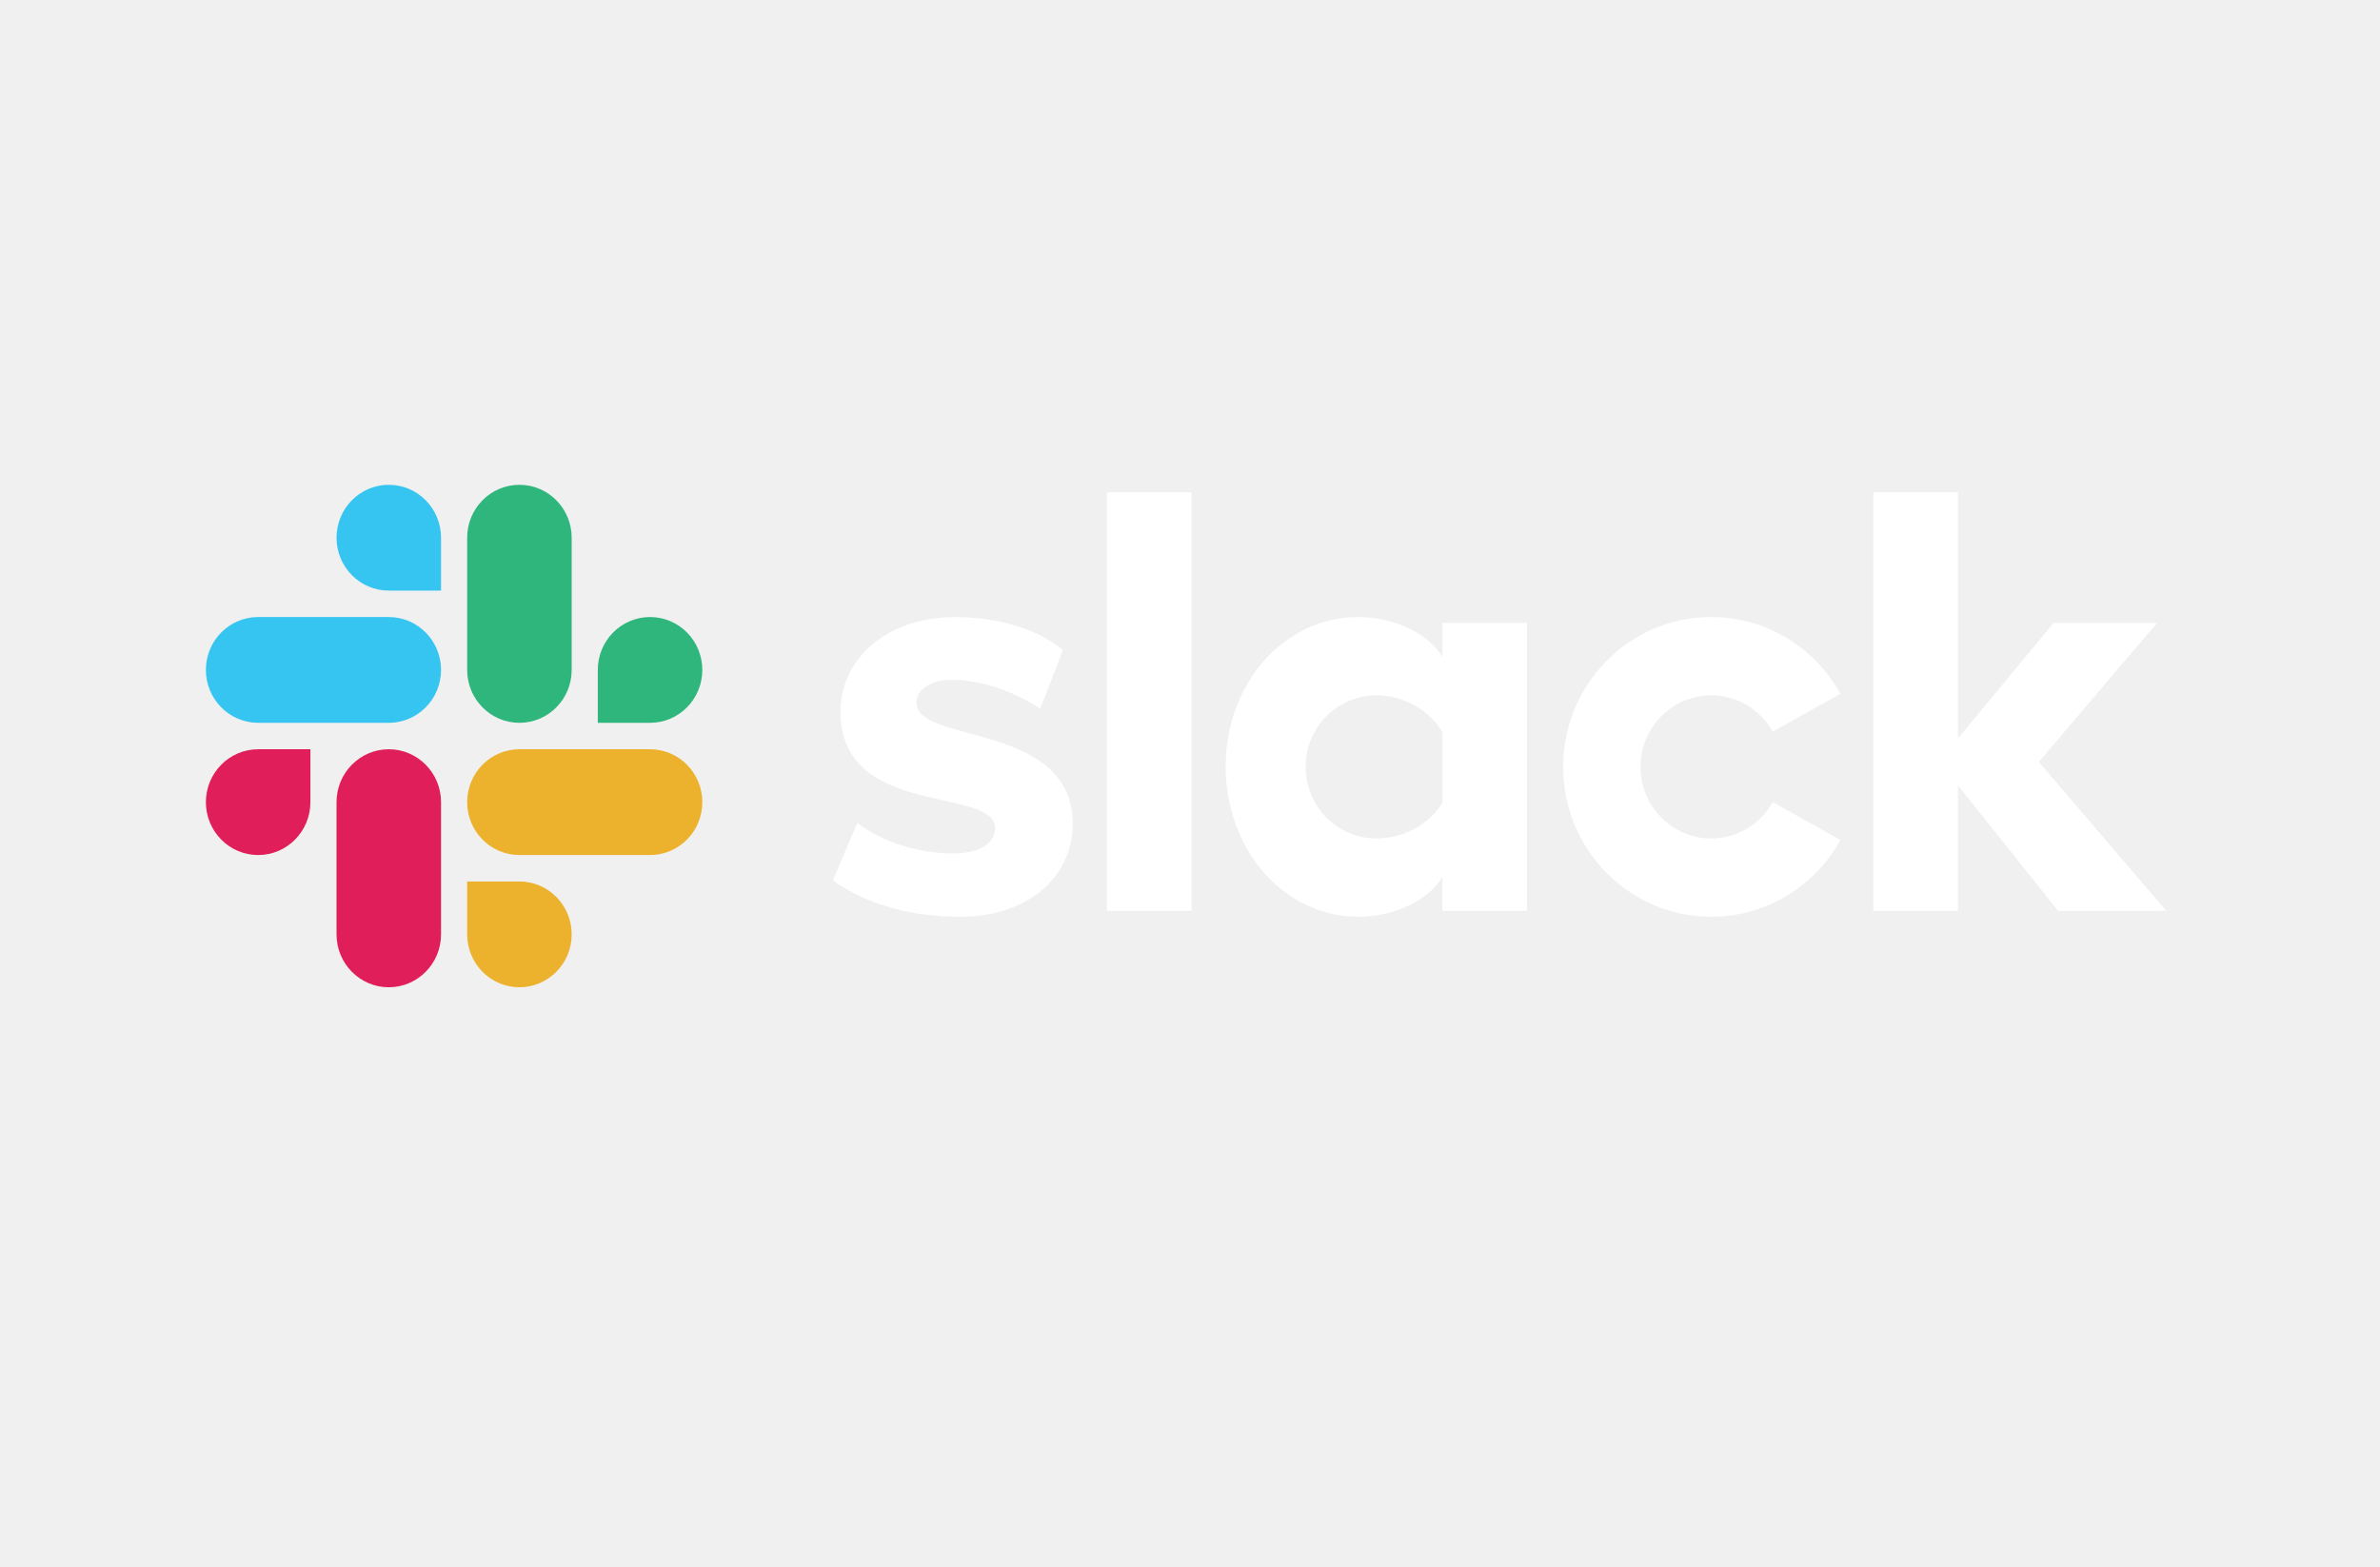
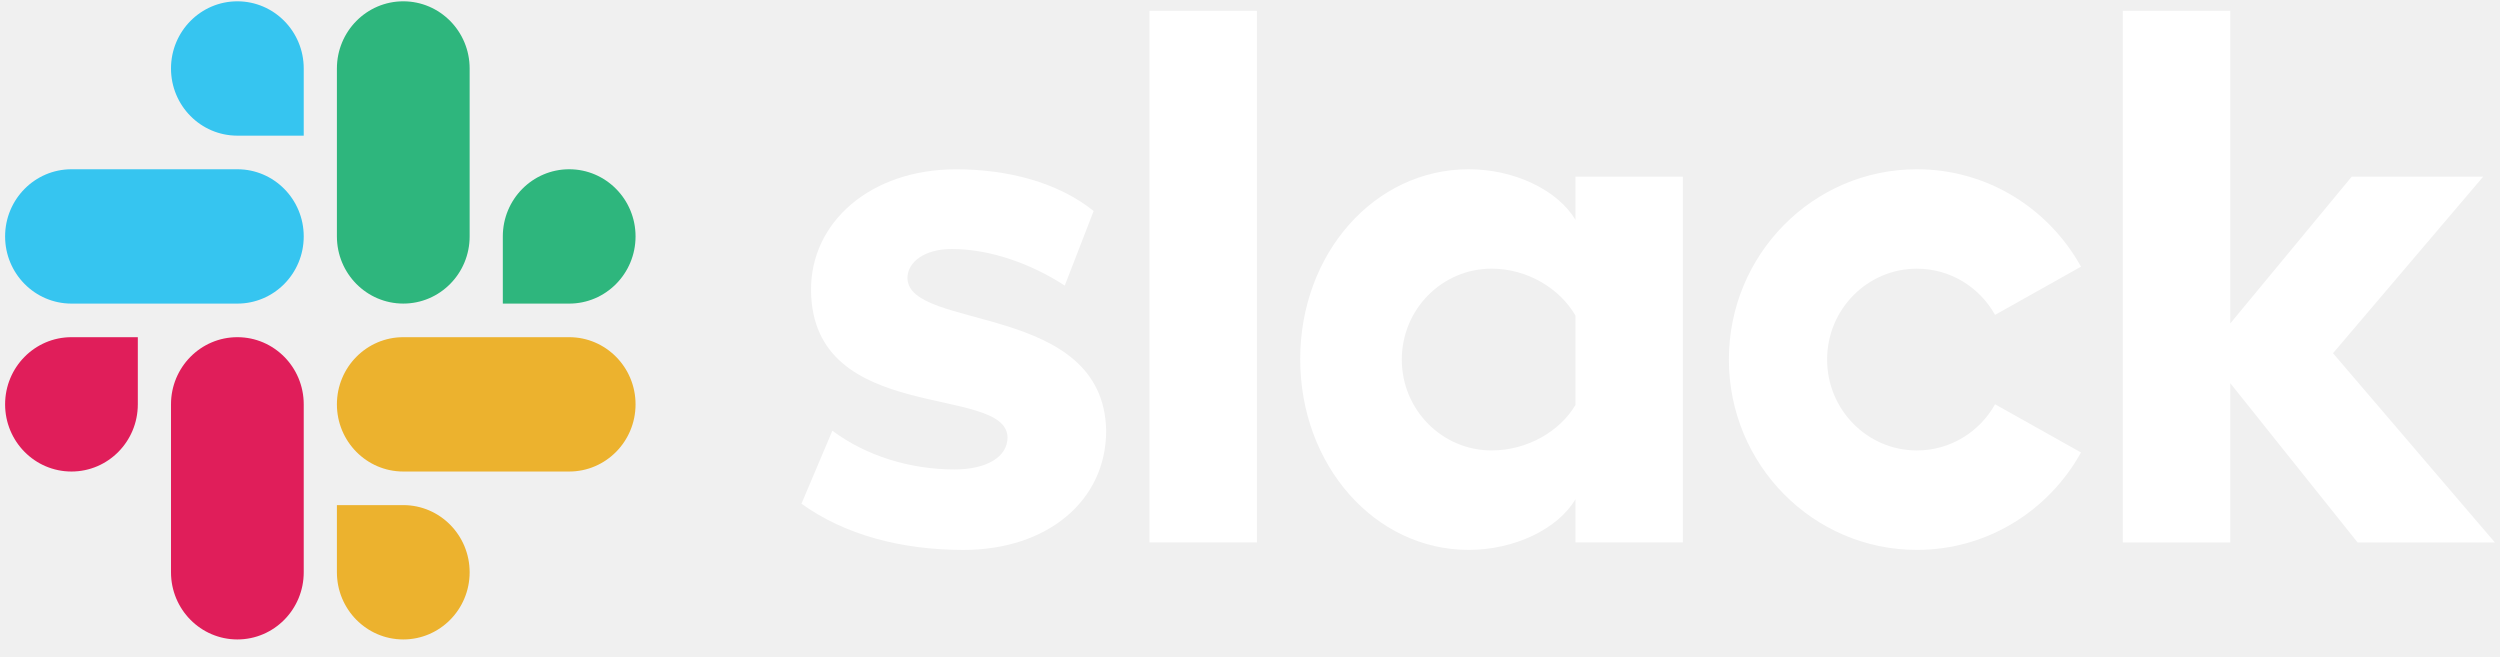
- <svg xmlns="http://www.w3.org/2000/svg" width="155" height="102" viewBox="0 0 155 102" fill="none">
-   <path d="M54.246 57.336L55.832 53.593C57.567 54.892 59.832 55.579 62.096 55.579C63.756 55.579 64.813 54.93 64.813 53.937C64.775 51.187 54.813 53.326 54.738 46.413C54.7 42.9 57.794 40.188 62.173 40.188C64.777 40.188 67.381 40.837 69.23 42.327L67.749 46.151C66.047 45.046 63.946 44.275 61.947 44.275C60.588 44.275 59.682 44.925 59.682 45.765C59.72 48.477 69.758 46.987 69.871 53.596C69.871 57.185 66.851 59.706 62.55 59.706C59.378 59.704 56.473 58.94 54.246 57.336Z" fill="white" />
-   <path d="M115.453 52.237C114.663 53.65 113.164 54.605 111.445 54.605C108.903 54.605 106.841 52.519 106.841 49.944C106.841 47.37 108.902 45.284 111.445 45.284C113.164 45.284 114.663 46.239 115.453 47.652L119.86 45.181C118.21 42.201 115.06 40.185 111.445 40.185C106.12 40.185 101.803 44.554 101.803 49.944C101.803 55.334 106.12 59.704 111.445 59.704C115.061 59.704 118.21 57.688 119.86 54.708L115.453 52.237Z" fill="white" />
-   <path d="M77.601 32.061H72.091V59.321H77.601V32.061Z" fill="white" />
-   <path d="M122.003 32.061V59.322H127.514V51.154L134.043 59.322H141.084L132.782 49.619L140.481 40.567H133.74L127.514 48.092V32.061H122.003Z" fill="white" />
-   <path d="M93.937 52.274C93.144 53.611 91.484 54.603 89.635 54.603C87.093 54.603 85.031 52.518 85.031 49.943C85.031 47.369 87.093 45.283 89.635 45.283C91.484 45.283 93.144 46.314 93.937 47.689V52.274ZM93.937 40.567V42.782C93.031 41.254 90.805 40.185 88.464 40.185C83.633 40.185 79.822 44.501 79.822 49.925C79.822 55.35 83.633 59.704 88.464 59.704C90.804 59.704 93.031 58.635 93.936 57.106V59.321H99.445V40.567H93.937Z" fill="white" />
-   <path d="M20.215 52.241C20.215 54.143 18.692 55.685 16.812 55.685C14.933 55.685 13.409 54.143 13.409 52.241C13.409 50.339 14.933 48.796 16.812 48.796H20.215V52.241Z" fill="#E01E5A" />
-   <path d="M21.917 52.241C21.917 50.339 23.441 48.796 25.32 48.796C27.199 48.796 28.723 50.339 28.723 52.241V60.852C28.723 62.754 27.199 64.296 25.32 64.296C23.441 64.296 21.917 62.754 21.917 60.852V52.241Z" fill="#E01E5A" />
-   <path d="M25.32 38.463C23.441 38.463 21.917 36.921 21.917 35.019C21.917 33.116 23.441 31.574 25.32 31.574C27.199 31.574 28.723 33.116 28.723 35.019V38.463H25.32Z" fill="#36C5F0" />
-   <path d="M25.32 40.185C27.199 40.185 28.723 41.727 28.723 43.63C28.723 45.532 27.199 47.074 25.32 47.074H16.812C14.933 47.074 13.409 45.532 13.409 43.63C13.409 41.727 14.933 40.185 16.812 40.185H25.32Z" fill="#36C5F0" />
-   <path d="M38.932 43.63C38.932 41.727 40.456 40.185 42.335 40.185C44.215 40.185 45.739 41.727 45.739 43.63C45.739 45.532 44.215 47.074 42.335 47.074H38.932V43.63Z" fill="#2EB67D" />
-   <path d="M37.231 43.63C37.231 45.532 35.707 47.074 33.828 47.074C31.949 47.074 30.425 45.532 30.425 43.63V35.019C30.425 33.116 31.949 31.574 33.828 31.574C35.707 31.574 37.231 33.116 37.231 35.019V43.63Z" fill="#2EB67D" />
-   <path d="M33.828 57.407C35.707 57.407 37.231 58.95 37.231 60.852C37.231 62.754 35.707 64.296 33.828 64.296C31.949 64.296 30.425 62.754 30.425 60.852V57.407H33.828Z" fill="#ECB22E" />
-   <path d="M33.828 55.685C31.949 55.685 30.425 54.143 30.425 52.241C30.425 50.339 31.949 48.796 33.828 48.796H42.336C44.215 48.796 45.739 50.339 45.739 52.241C45.739 54.143 44.215 55.685 42.336 55.685H33.828Z" fill="#ECB22E" />
+ <svg xmlns="http://www.w3.org/2000/svg" width="118" height="31" viewBox="0 0 118 31" fill="none">
+   <path d="M37.829 23.775L39.288 20.33C40.886 21.525 42.971 22.158 45.054 22.158C46.582 22.158 47.555 21.561 47.555 20.647C47.52 18.115 38.351 20.085 38.281 13.721C38.246 10.488 41.094 7.991 45.125 7.991C47.522 7.991 49.919 8.589 51.62 9.96L50.257 13.479C48.691 12.463 46.757 11.753 44.917 11.753C43.667 11.753 42.832 12.351 42.832 13.125C42.867 15.621 52.106 14.25 52.211 20.332C52.211 23.637 49.431 25.957 45.472 25.957C42.553 25.955 39.879 25.251 37.829 23.775Z" fill="white" />
+   <path d="M94.167 19.082C93.44 20.383 92.06 21.261 90.478 21.261C88.138 21.261 86.24 19.341 86.24 16.972C86.24 14.602 88.137 12.682 90.478 12.682C92.06 12.682 93.44 13.561 94.167 14.862L98.223 12.587C96.704 9.844 93.805 7.989 90.478 7.989C85.576 7.989 81.603 12.011 81.603 16.972C81.603 21.933 85.576 25.955 90.478 25.955C93.806 25.955 96.704 24.099 98.223 21.356L94.167 19.082Z" fill="white" />
+   <path d="M59.326 0.511H54.254V25.602H59.326V0.511Z" fill="white" />
+   <path d="M100.196 0.511V25.604H105.268V18.085L111.278 25.604H117.759L110.118 16.672L117.204 8.34H110.999L105.268 15.267V0.511H100.196Z" fill="white" />
+   <path d="M74.362 19.116C73.633 20.346 72.105 21.26 70.403 21.26C68.063 21.26 66.165 19.34 66.165 16.971C66.165 14.601 68.063 12.681 70.403 12.681C72.105 12.681 73.633 13.63 74.362 14.896V19.116ZM74.362 8.34V10.38C73.528 8.973 71.48 7.989 69.325 7.989C64.878 7.989 61.37 11.961 61.37 16.954C61.37 21.947 64.878 25.955 69.325 25.955C71.478 25.955 73.528 24.971 74.361 23.564V25.602H79.432V8.34H74.362Z" fill="white" />
+   <path d="M6.505 19.085C6.505 20.836 5.103 22.256 3.373 22.256C1.643 22.256 0.241 20.836 0.241 19.085C0.241 17.334 1.643 15.915 3.373 15.915H6.505V19.085Z" fill="#E01E5A" />
+   <path d="M8.071 19.085C8.071 17.334 9.474 15.915 11.204 15.915C12.934 15.915 14.336 17.334 14.336 19.085V27.011C14.336 28.762 12.934 30.182 11.204 30.182C9.474 30.182 8.071 28.762 8.071 27.011V19.085Z" fill="#E01E5A" />
+   <path d="M11.204 6.403C9.474 6.403 8.071 4.984 8.071 3.233C8.071 1.482 9.474 0.062 11.204 0.062C12.934 0.062 14.336 1.482 14.336 3.233V6.403H11.204Z" fill="#36C5F0" />
+   <path d="M11.204 7.989C12.934 7.989 14.336 9.408 14.336 11.159C14.336 12.91 12.934 14.33 11.204 14.33H3.373C1.643 14.33 0.241 12.91 0.241 11.159C0.241 9.408 1.643 7.989 3.373 7.989H11.204Z" fill="#36C5F0" />
+   <path d="M23.733 11.159C23.733 9.408 25.136 7.989 26.866 7.989C28.595 7.989 29.998 9.408 29.998 11.159C29.998 12.91 28.595 14.33 26.866 14.33H23.733V11.159Z" fill="#2EB67D" />
+   <path d="M22.167 11.159C22.167 12.91 20.764 14.329 19.035 14.329C17.305 14.329 15.902 12.91 15.902 11.159V3.233C15.902 1.482 17.305 0.062 19.035 0.062C20.764 0.062 22.167 1.482 22.167 3.233V11.159Z" fill="#2EB67D" />
+   <path d="M19.035 23.841C20.764 23.841 22.167 25.261 22.167 27.011C22.167 28.762 20.764 30.182 19.035 30.182C17.305 30.182 15.902 28.762 15.902 27.011V23.841H19.035Z" fill="#ECB22E" />
+   <path d="M19.035 22.256C17.305 22.256 15.902 20.836 15.902 19.085C15.902 17.334 17.305 15.915 19.035 15.915H26.866C28.595 15.915 29.998 17.334 29.998 19.085C29.998 20.836 28.595 22.256 26.866 22.256H19.035Z" fill="#ECB22E" />
</svg>
